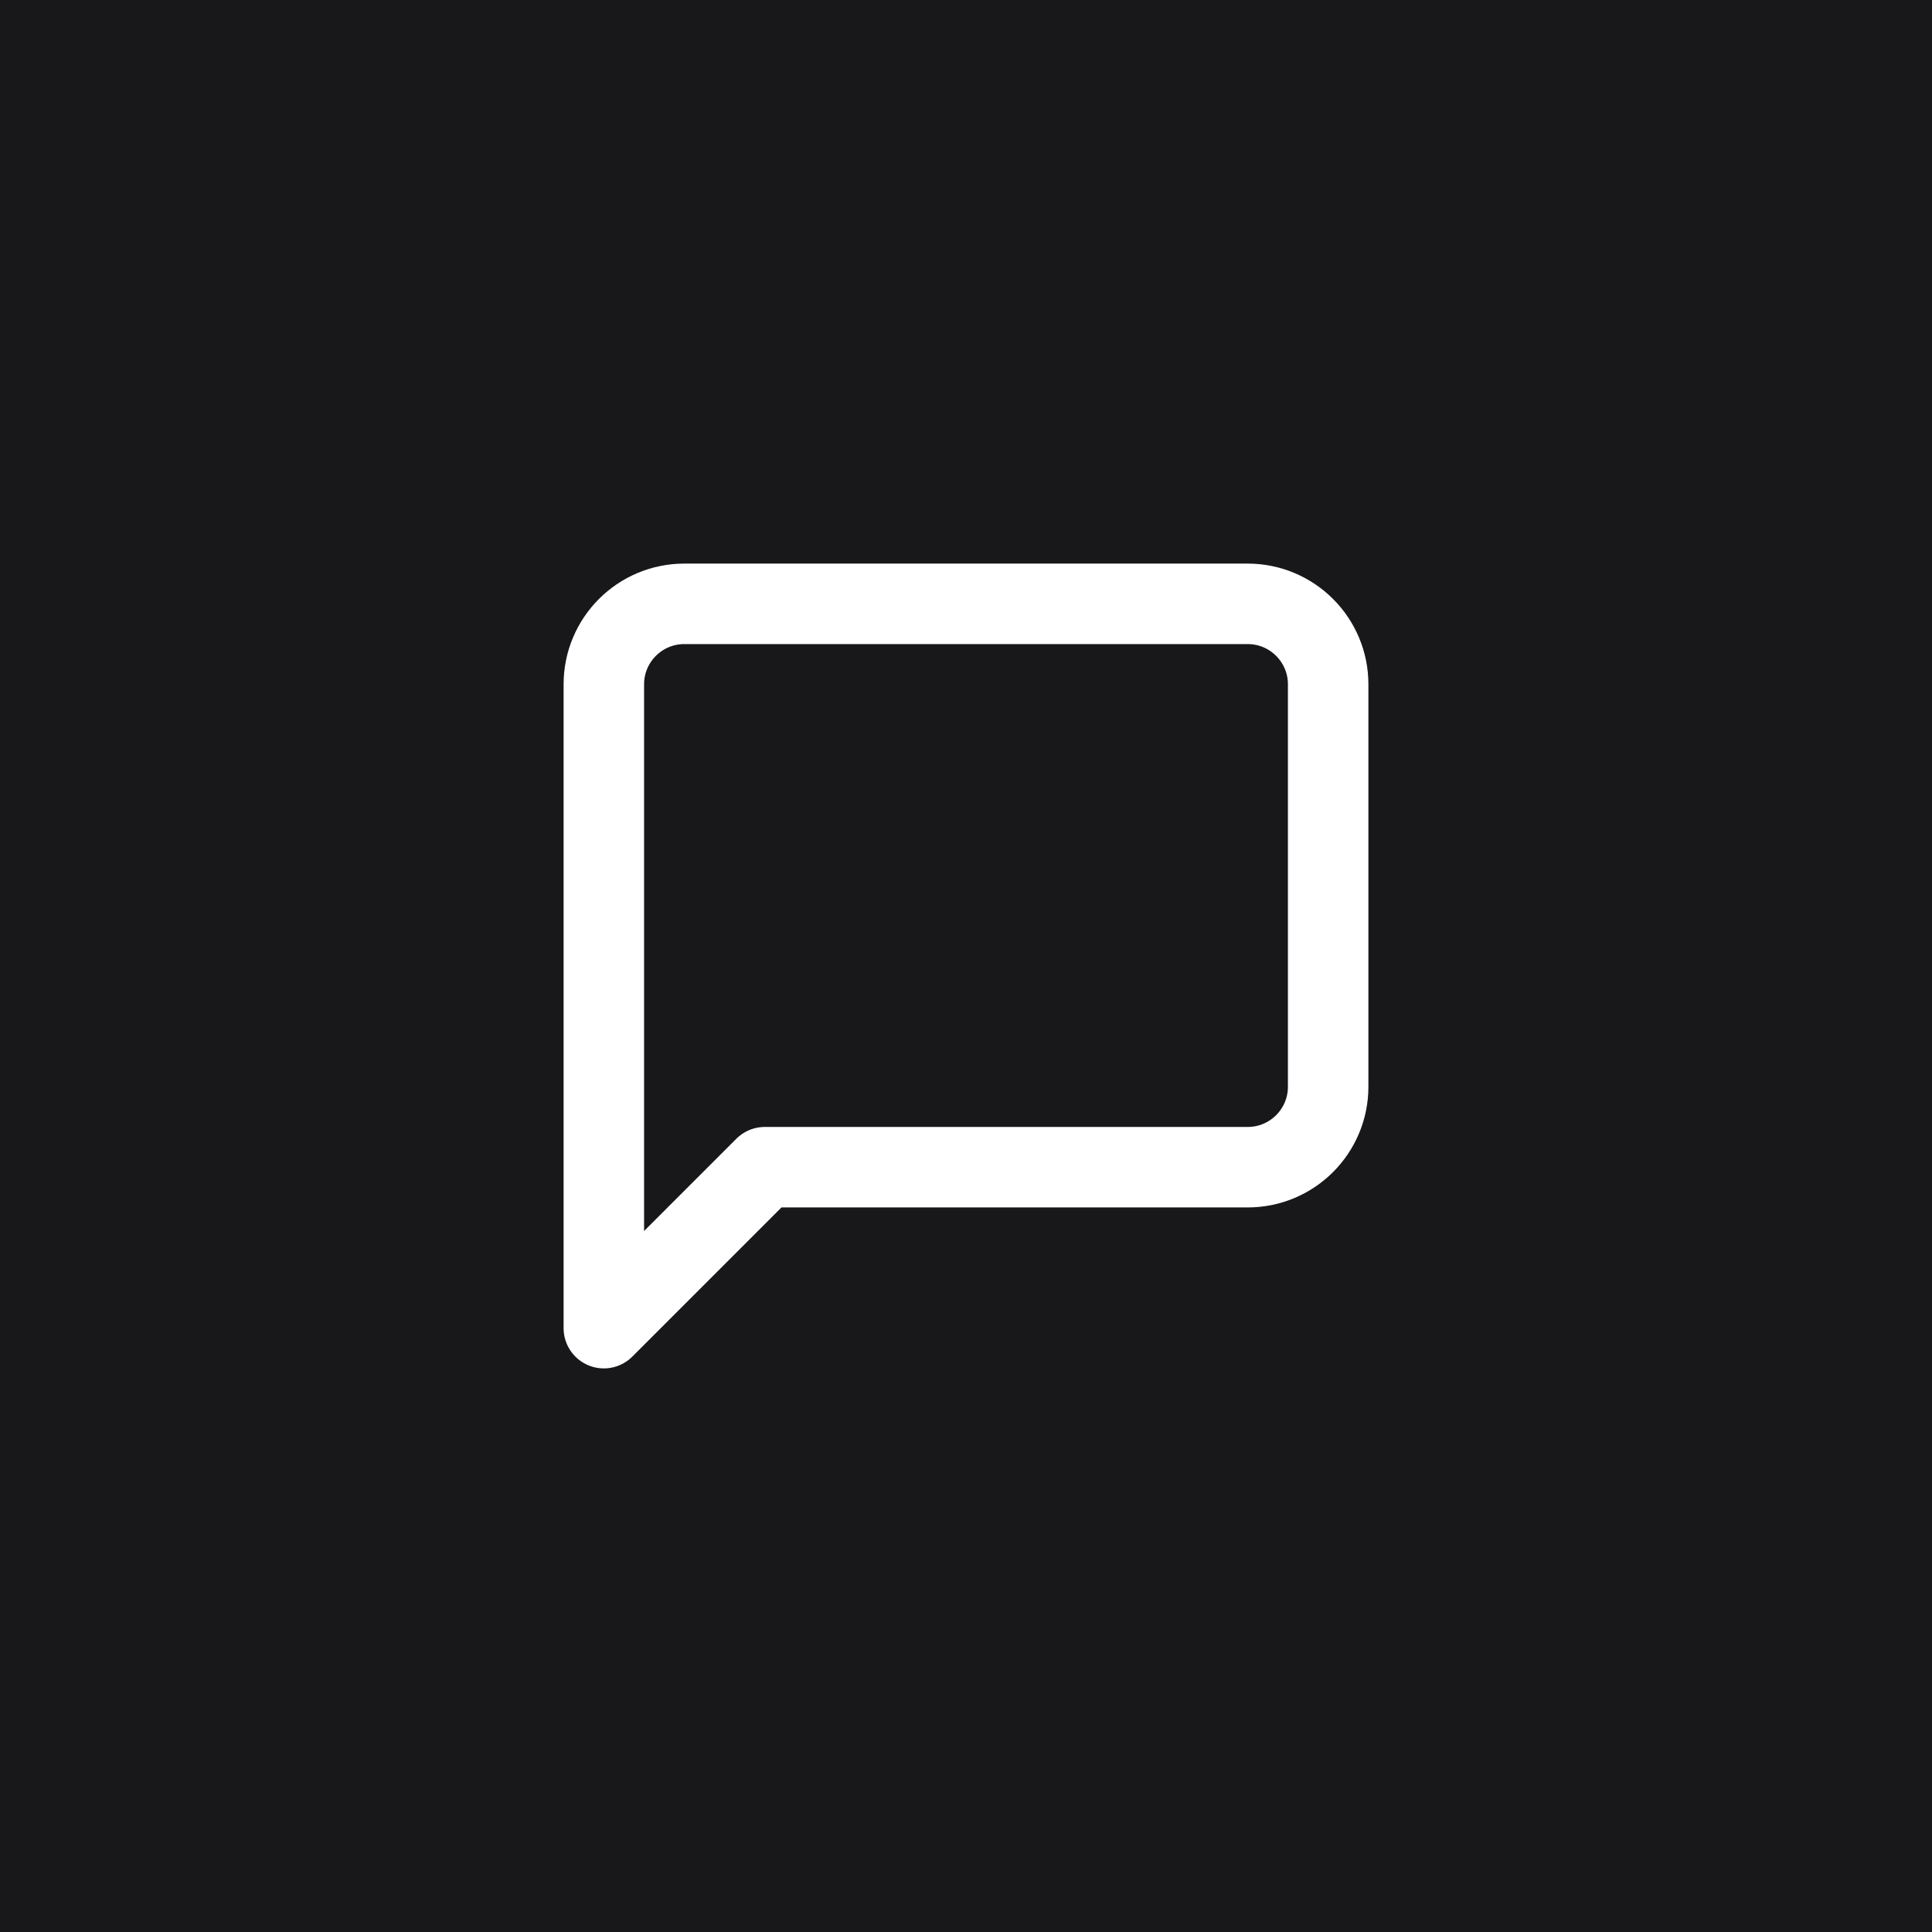
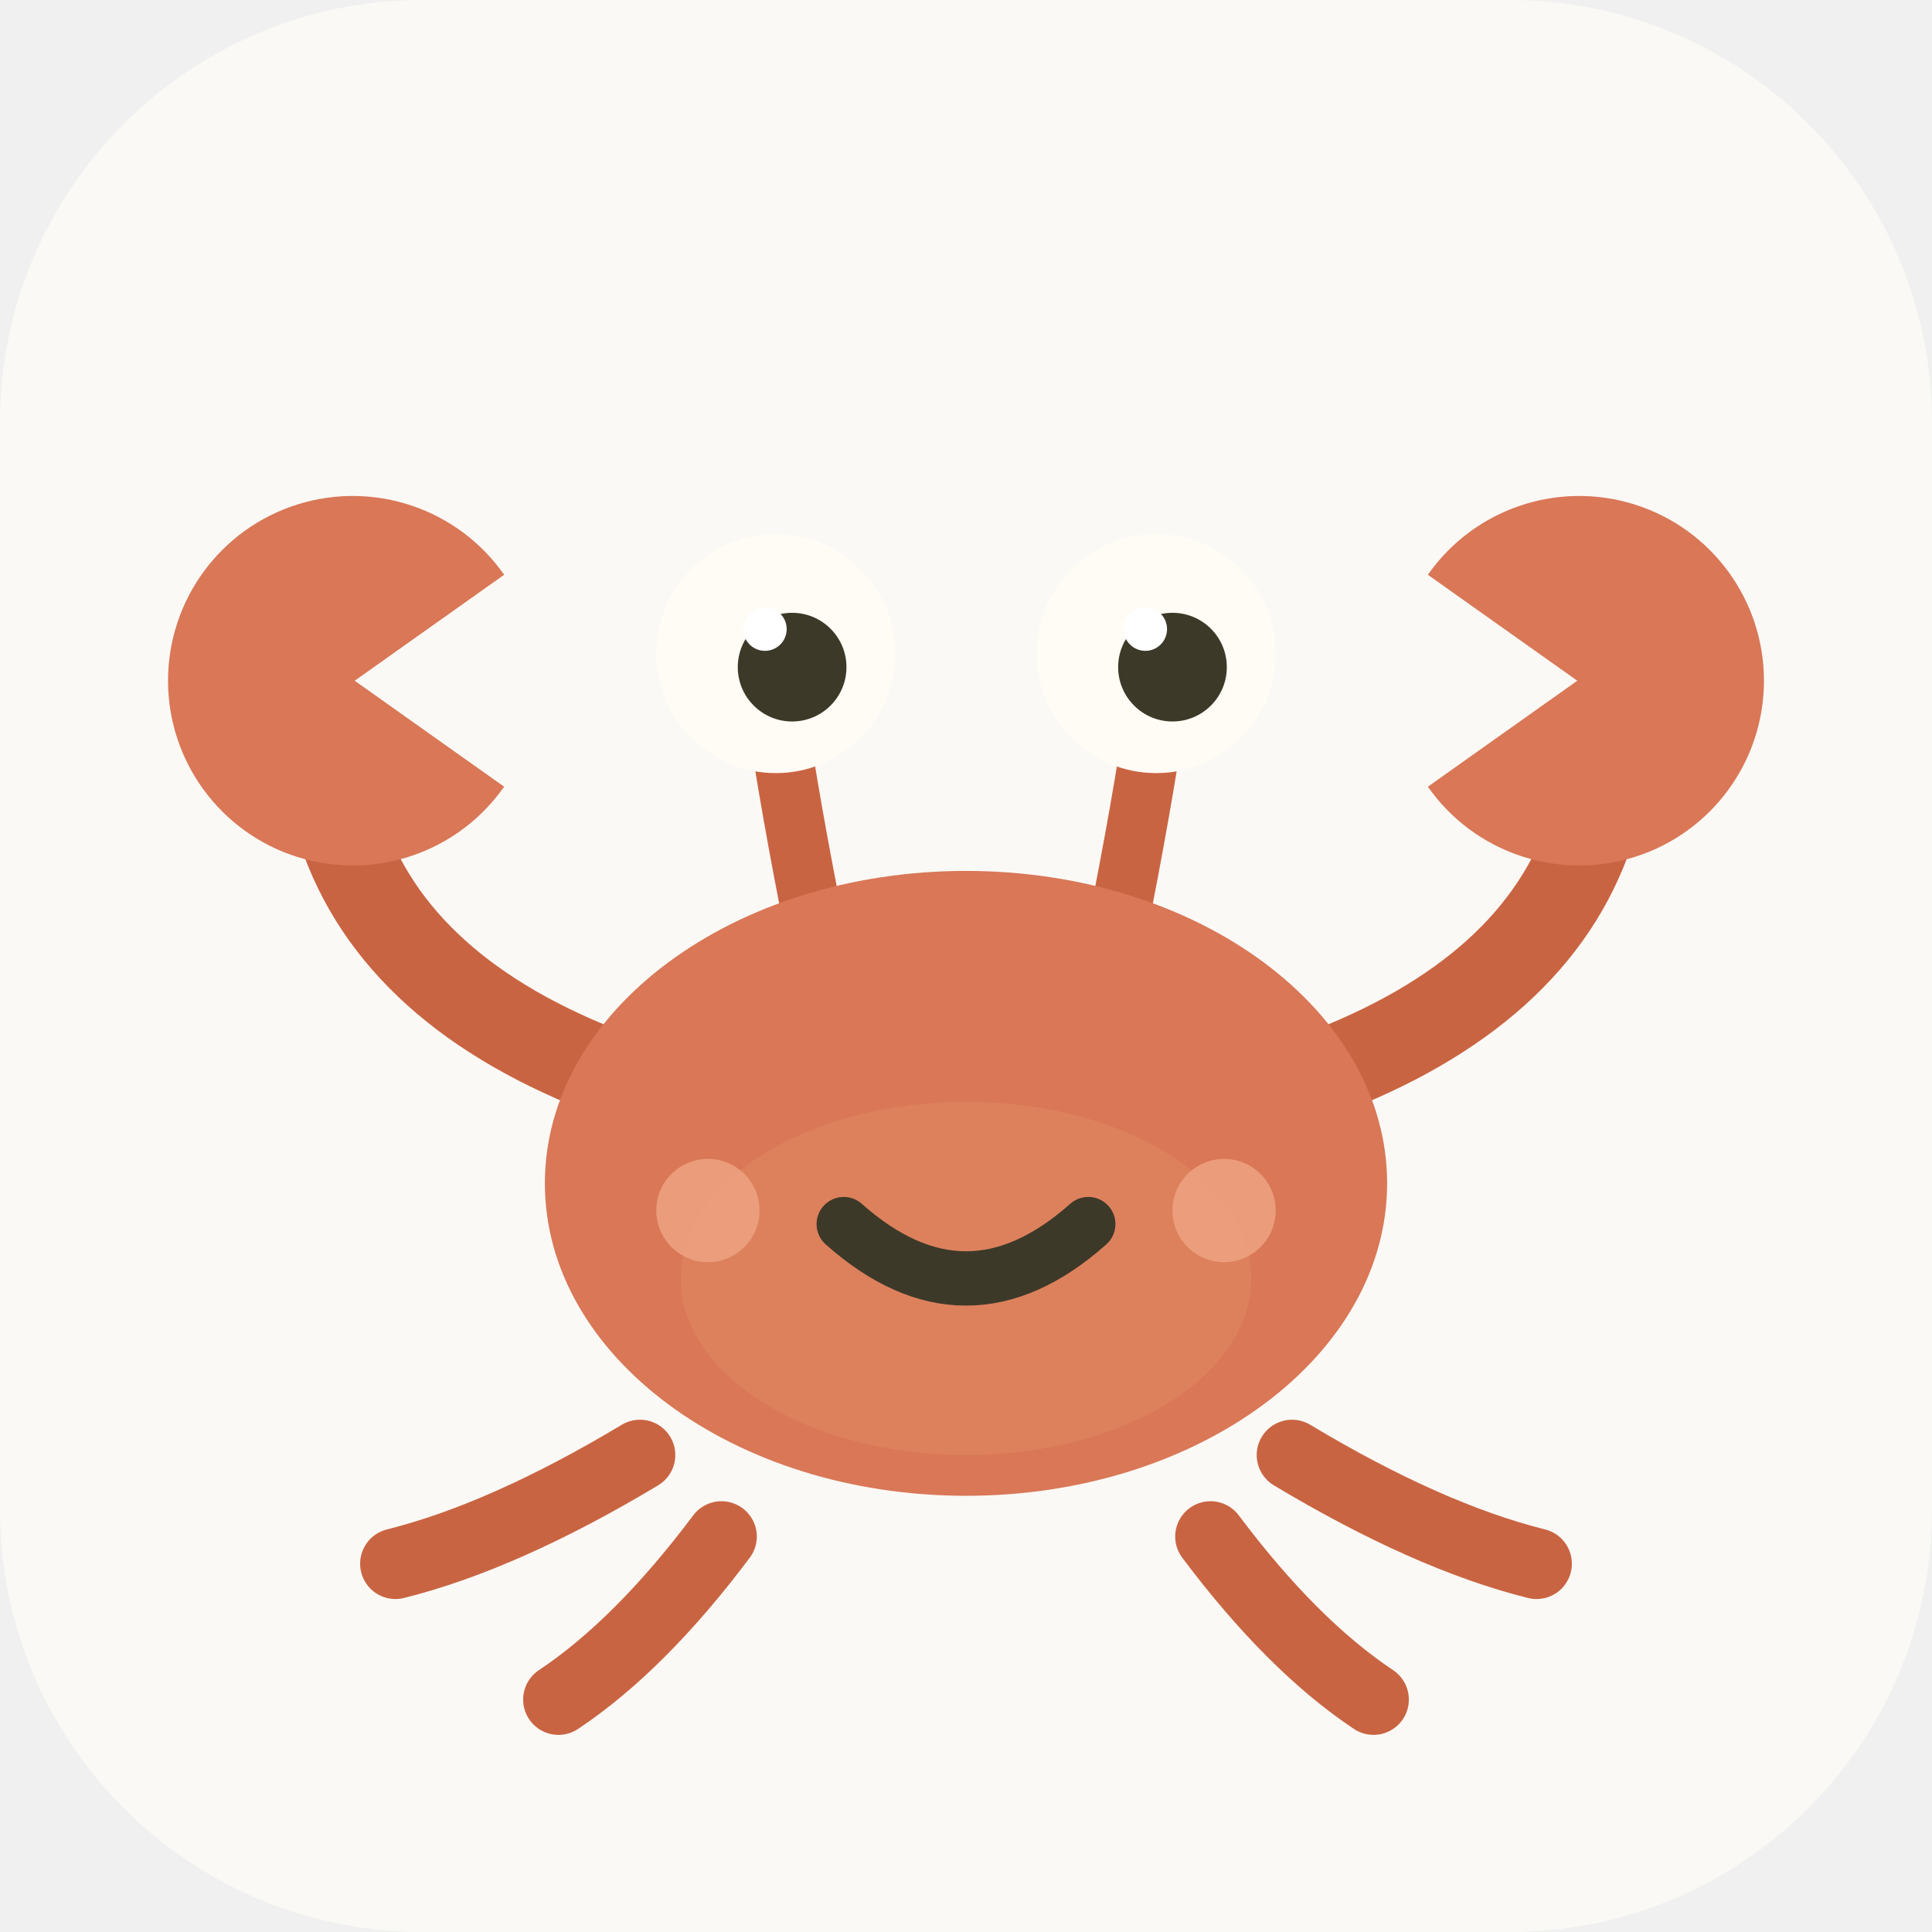
- <svg xmlns="http://www.w3.org/2000/svg" viewBox="0 0 64 64" width="64" height="64">
-   <rect x="0" y="0" width="64" height="64" fill="hsl(240 5.9% 10%)" />
-   <g transform="translate(32, 32) scale(1.333) translate(-12, -12)" stroke="white" stroke-width="2" fill="none" stroke-linecap="round" stroke-linejoin="round">
-     <path d="M21 15a2 2 0 0 1-2 2H7l-4 4V5a2 2 0 0 1 2-2h14a2 2 0 0 1 2 2z" />
+ <svg xmlns="http://www.w3.org/2000/svg" viewBox="0 0 64 64" fill="none">
+   <rect width="64" height="64" rx="14" fill="#FAF9F5" />
+   <g transform="translate(3.2 3.2) scale(0.9)">
+     <path d="M20 50 Q15 53 11 54" stroke="#C96442" stroke-width="2.6" stroke-linecap="round" />
+     <path d="M23 53 Q20 57 17 59" stroke="#C96442" stroke-width="2.6" stroke-linecap="round" />
+     <path d="M44 50 Q49 53 53 54" stroke="#C96442" stroke-width="2.6" stroke-linecap="round" />
+     <path d="M41 53 Q44 57 47 59" stroke="#C96442" stroke-width="2.6" stroke-linecap="round" />
+     <path d="M19 36 Q11 33 9 27" stroke="#C96442" stroke-width="3.2" stroke-linecap="round" />
+     <path d="M45 36 Q53 33 55 27" stroke="#C96442" stroke-width="3.2" stroke-linecap="round" />
+     <path d="M9.5 21.5 L15 17.6 A6.8 6.8 0 1 0 15 25.4 Z" fill="#D97757" />
+     <path d="M54.5 21.5 L49 17.6 A6.8 6.8 0 1 1 49 25.4 Z" fill="#D97757" />
+     <path d="M26.5 31 Q25.5 26 25 22.5" stroke="#C96442" stroke-width="2.2" stroke-linecap="round" />
+     <path d="M37.5 31 Q38.5 26 39 22.5" stroke="#C96442" stroke-width="2.2" stroke-linecap="round" />
+     <ellipse cx="32" cy="40" rx="15.5" ry="11.5" fill="#D97757" />
+     <ellipse cx="32" cy="43.5" rx="10.5" ry="6.5" fill="#E08963" opacity="0.55" />
+     <circle cx="25" cy="20.5" r="4.4" fill="#FFFCF5" />
+     <circle cx="39" cy="20.5" r="4.4" fill="#FFFCF5" />
+     <circle cx="25.6" cy="21" r="2" fill="#3D3929" />
+     <circle cx="39.6" cy="21" r="2" fill="#3D3929" />
+     <circle cx="24.6" cy="19.6" r="0.8" fill="#FFFFFF" />
+     <circle cx="38.6" cy="19.6" r="0.8" fill="#FFFFFF" />
+     <path d="M27.5 41.5 Q32 45.5 36.5 41.5" stroke="#3D3929" stroke-width="2" stroke-linecap="round" fill="none" />
+     <circle cx="22.5" cy="41" r="1.9" fill="#F0A583" opacity="0.8" />
+     <circle cx="41.5" cy="41" r="1.9" fill="#F0A583" opacity="0.8" />
  </g>
</svg>
